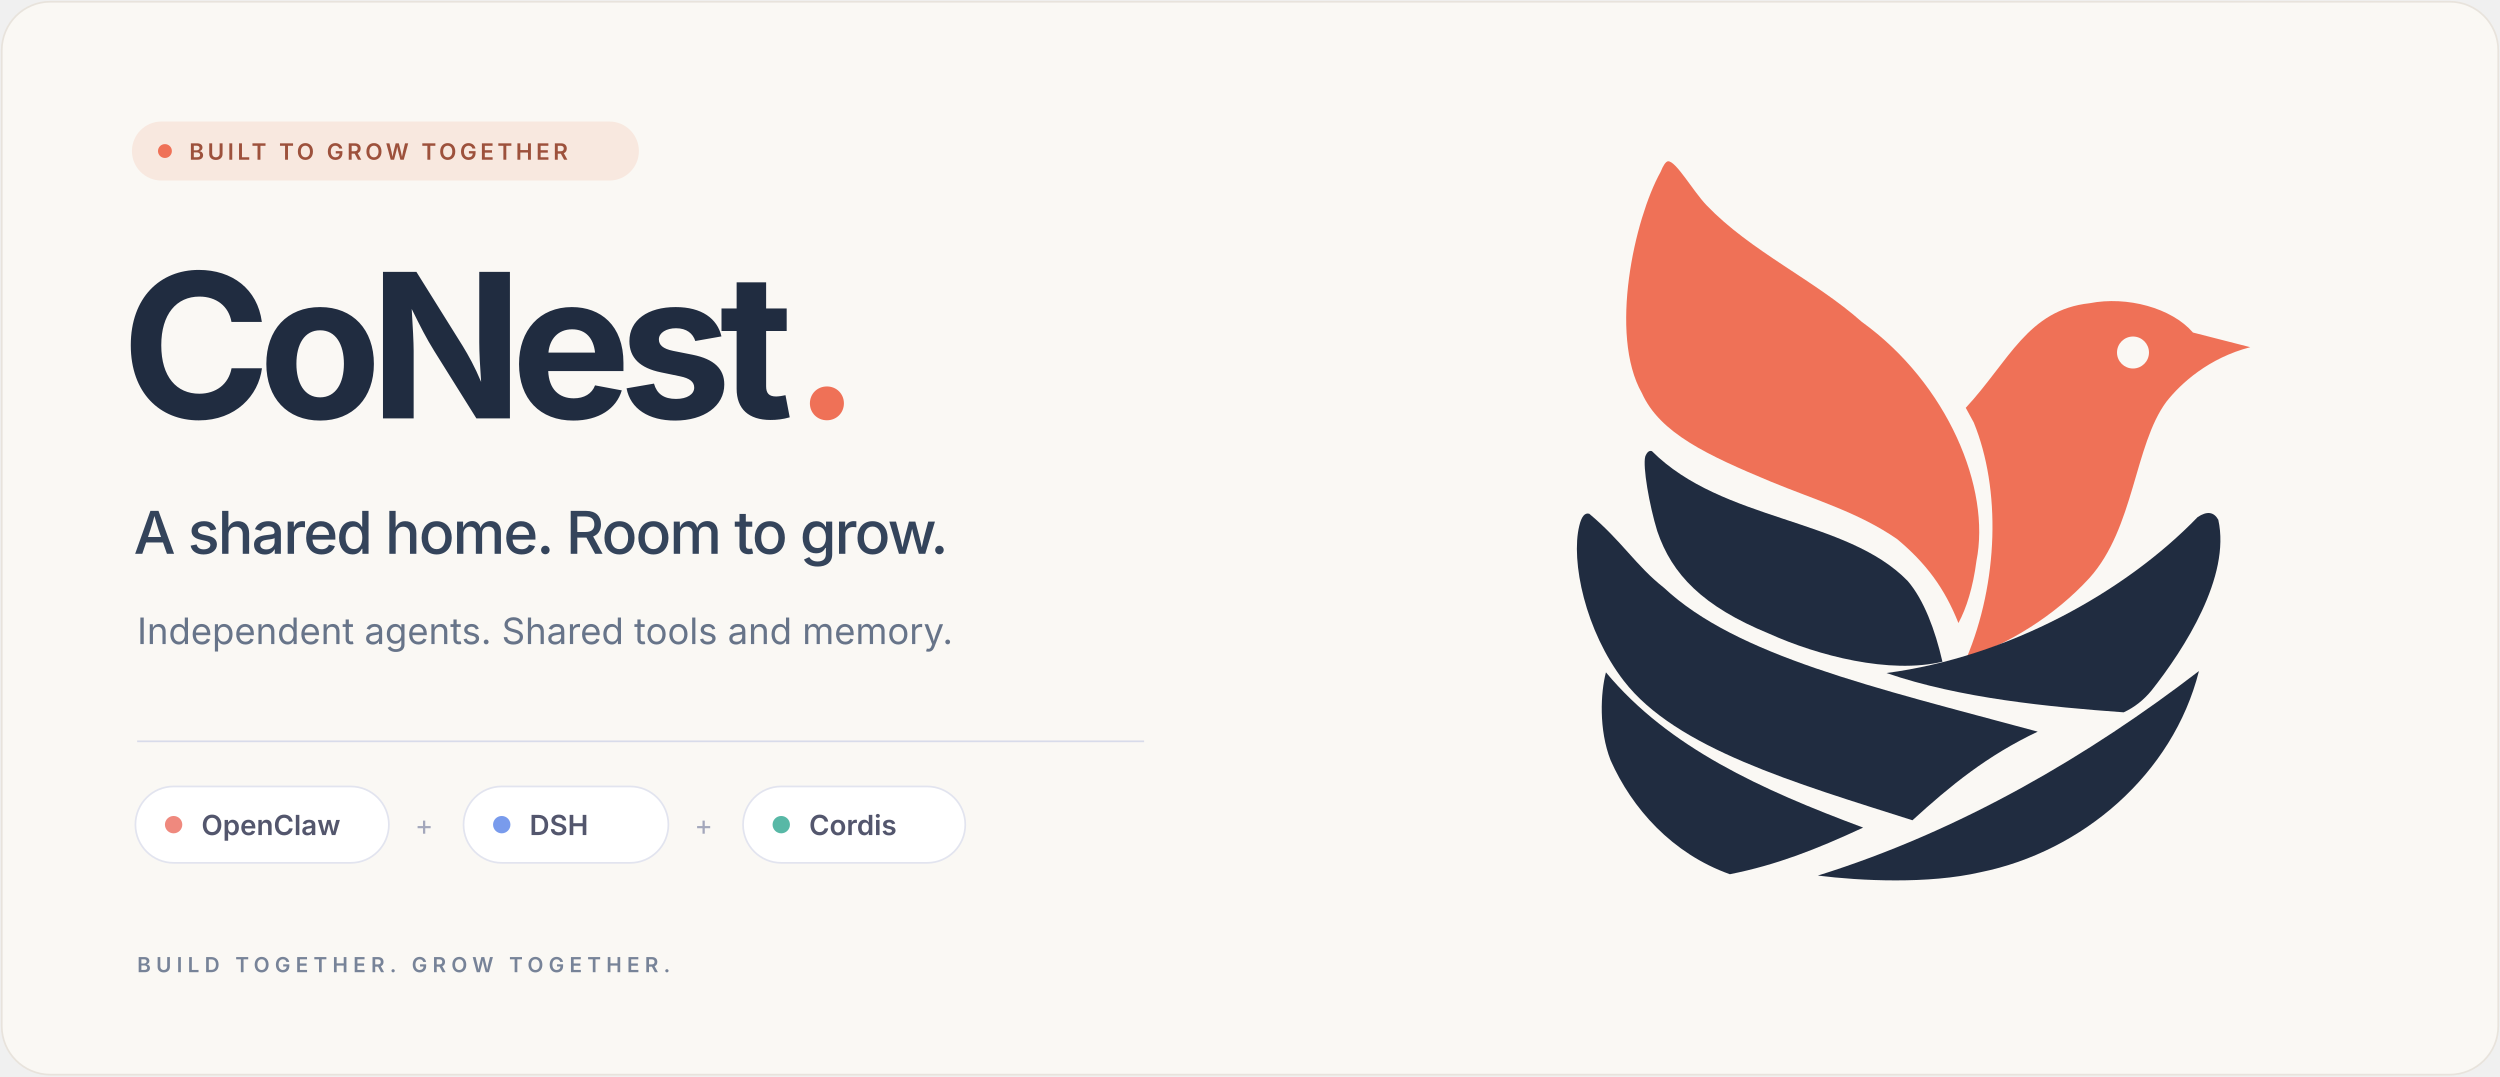
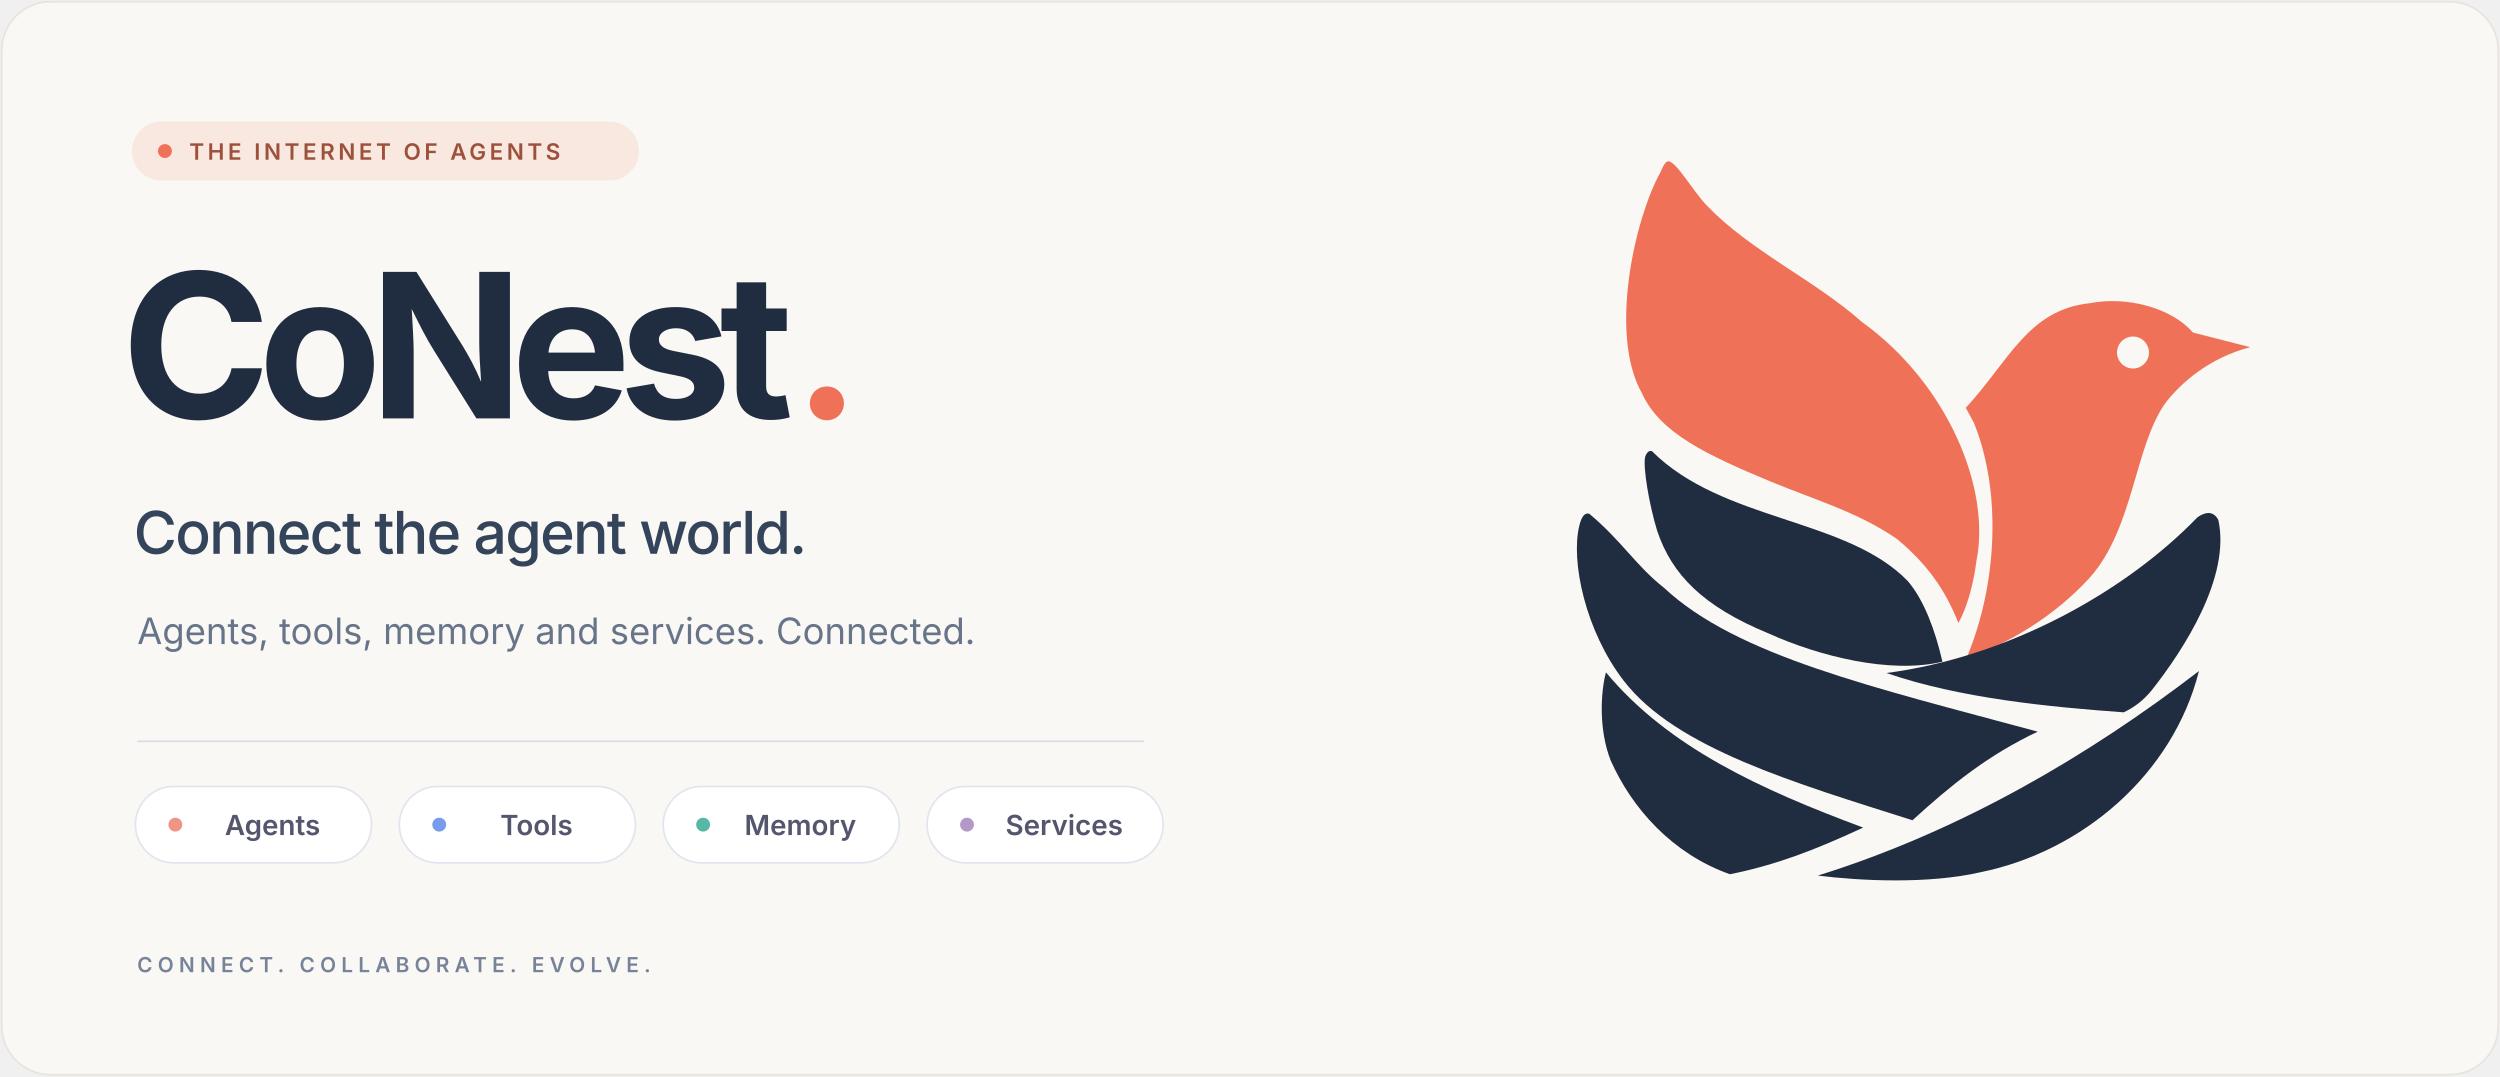
<svg xmlns="http://www.w3.org/2000/svg" width="1440" height="620" viewBox="0 0 1440 620" fill="none" role="img" aria-labelledby="title desc">
  <rect x="1" y="1" width="1438" height="618" rx="28" fill="#FAF8F4" stroke="#E8E3DC" />
  <g font-family="Inter, 'Segoe UI', Arial, sans-serif">
    <rect x="76" y="70" width="292" height="34" rx="17" fill="#F8E8DF" />
    <circle cx="95" cy="87" r="4" fill="#EF7157" />
-     <text x="109" y="92" font-size="13" font-weight="600" letter-spacing="2" fill="#9D513C">BUILT TO GROW TOGETHER</text>
+     <text x="109" y="92" font-size="13" font-weight="600" letter-spacing="2" fill="#9D513C">THE INTERNET OF AGENTS</text>
    <text x="70" y="241" font-size="116" font-weight="750" letter-spacing="-7" fill="#202C40">CoNest<tspan fill="#EF7157">.</tspan>
    </text>
-     <text x="77" y="319" font-size="34" font-weight="500" letter-spacing="-1" fill="#34445B">A shared home. Room to grow.</text>
-     <text x="79" y="371" font-size="21" fill="#677489">Independent agents. Shared tools and memory.</text>
+     <text x="77" y="319" font-size="34" font-weight="500" letter-spacing="-1" fill="#34445B">Connect the agent world.</text>
+     <text x="79" y="371" font-size="21" fill="#677489">Agents, tools, memory and services. Connected.</text>
    <path d="M79 427H659" stroke="#d8dbea" />
-     <g font-size="16" font-weight="600">
-       <rect x="78" y="453" width="146" height="44" rx="22" fill="#fff" stroke="#e2e4ef" />
-       <circle cx="100" cy="475" r="5" fill="#ef897e" />
-       <text x="116" y="481" fill="#53566d">OpenClaw</text>
-       <text x="239" y="481" fill="#a3a7bb" font-weight="400">+</text>
-       <rect x="267" y="453" width="118" height="44" rx="22" fill="#fff" stroke="#e2e4ef" />
-       <circle cx="289" cy="475" r="5" fill="#799bec" />
-       <text x="305" y="481" fill="#53566d">DSH</text>
-       <text x="400" y="481" fill="#a3a7bb" font-weight="400">+</text>
-       <rect x="428" y="453" width="128" height="44" rx="22" fill="#fff" stroke="#e2e4ef" />
-       <circle cx="450" cy="475" r="5" fill="#58b8a6" />
-       <text x="466" y="481" fill="#53566d">Cordis</text>
+     <g font-size="16" font-weight="600" text-anchor="middle">
+       <rect x="78" y="453" width="136" height="44" rx="22" fill="#FFFFFF" stroke="#E2E4EF" />
+       <circle cx="101" cy="475" r="4" fill="#EF9586" />
+       <text x="157" y="481" fill="#53566D">Agents</text>
+       <rect x="230" y="453" width="136" height="44" rx="22" fill="#FFFFFF" stroke="#E2E4EF" />
+       <circle cx="253" cy="475" r="4" fill="#799BEC" />
+       <text x="309" y="481" fill="#53566D">Tools</text>
+       <rect x="382" y="453" width="136" height="44" rx="22" fill="#FFFFFF" stroke="#E2E4EF" />
+       <circle cx="405" cy="475" r="4" fill="#58B8A6" />
+       <text x="461" y="481" fill="#53566D">Memory</text>
+       <rect x="534" y="453" width="136" height="44" rx="22" fill="#FFFFFF" stroke="#E2E4EF" />
+       <circle cx="557" cy="475" r="4" fill="#B399C8" />
+       <text x="613" y="481" fill="#53566D">Services</text>
    </g>
-     <text x="79" y="560" font-size="12" font-weight="600" letter-spacing="3" fill="#778398">BUILD TOGETHER. GROW TOGETHER.</text>
+     <text x="79" y="560" font-size="12" font-weight="600" letter-spacing="3" fill="#778398">CONNECT. COLLABORATE. EVOLVE.</text>
  </g>
  <g transform="translate(864 58) scale(.94)">
    <g transform="translate(0 -13.5) scale(0.4082935)">
      <path fill="#EF7157" d="M252 124C264 123 289 168 310 190C376 259 472 302 543 365C672 458 737 615 715 724C710 763 700 795 688 817C667 764 639 727 596 691C538 651 475 633 407 605C311 565 240 532 213 472C163 384 202 210 241 140Q247 125 252 124Z" />
      <path fill="#EF7157" fill-rule="evenodd" d="M699 494C764 424 792 347 885 337C941 326 1008 344 1040 381L1126 403C1064 419 1022 457 1000 485C952 550 952 674 885 749C832 807 763 848 700 870C748 756 752 616 711 516Z M974 411A24 24 0 1 0 926 411A24 24 0 1 0 974 411Z" />
      <path fill="#202C40" d="M228 559C334 665 520 659 612 754C636 782 653 827 664 875C585 894 477 866 404 833C304 792 258 744 236 679C224 640 214 582 218 567Q222 557 228 559Z" />
      <path fill="#202C40" d="M580 892C763 868 939 770 1047 658Q1068 644 1078 662C1097 747 1027 856 978 918Q960 940 936 951C825 943 690 930 580 892Z" />
      <path fill="#202C40" d="M134 653C183 694 204 731 246 764C355 866 559 913 807 980C731 1016 676 1061 619 1113C443 1057 264 1005 186 904C128 829 106 724 119 671Q124 650 134 653Z" />
      <path fill="#202C40" d="M159 891C253 1004 392 1067 545 1124C474 1157 415 1180 345 1194C258 1163 198 1095 166 1023C148 977 151 921 159 891Z" />
      <path fill="#202C40" d="M1049 889C1010 1044 874 1160 721 1191C643 1209 541 1204 477 1196C692 1129 885 1015 1049 889Z" />
    </g>
  </g>
</svg>
